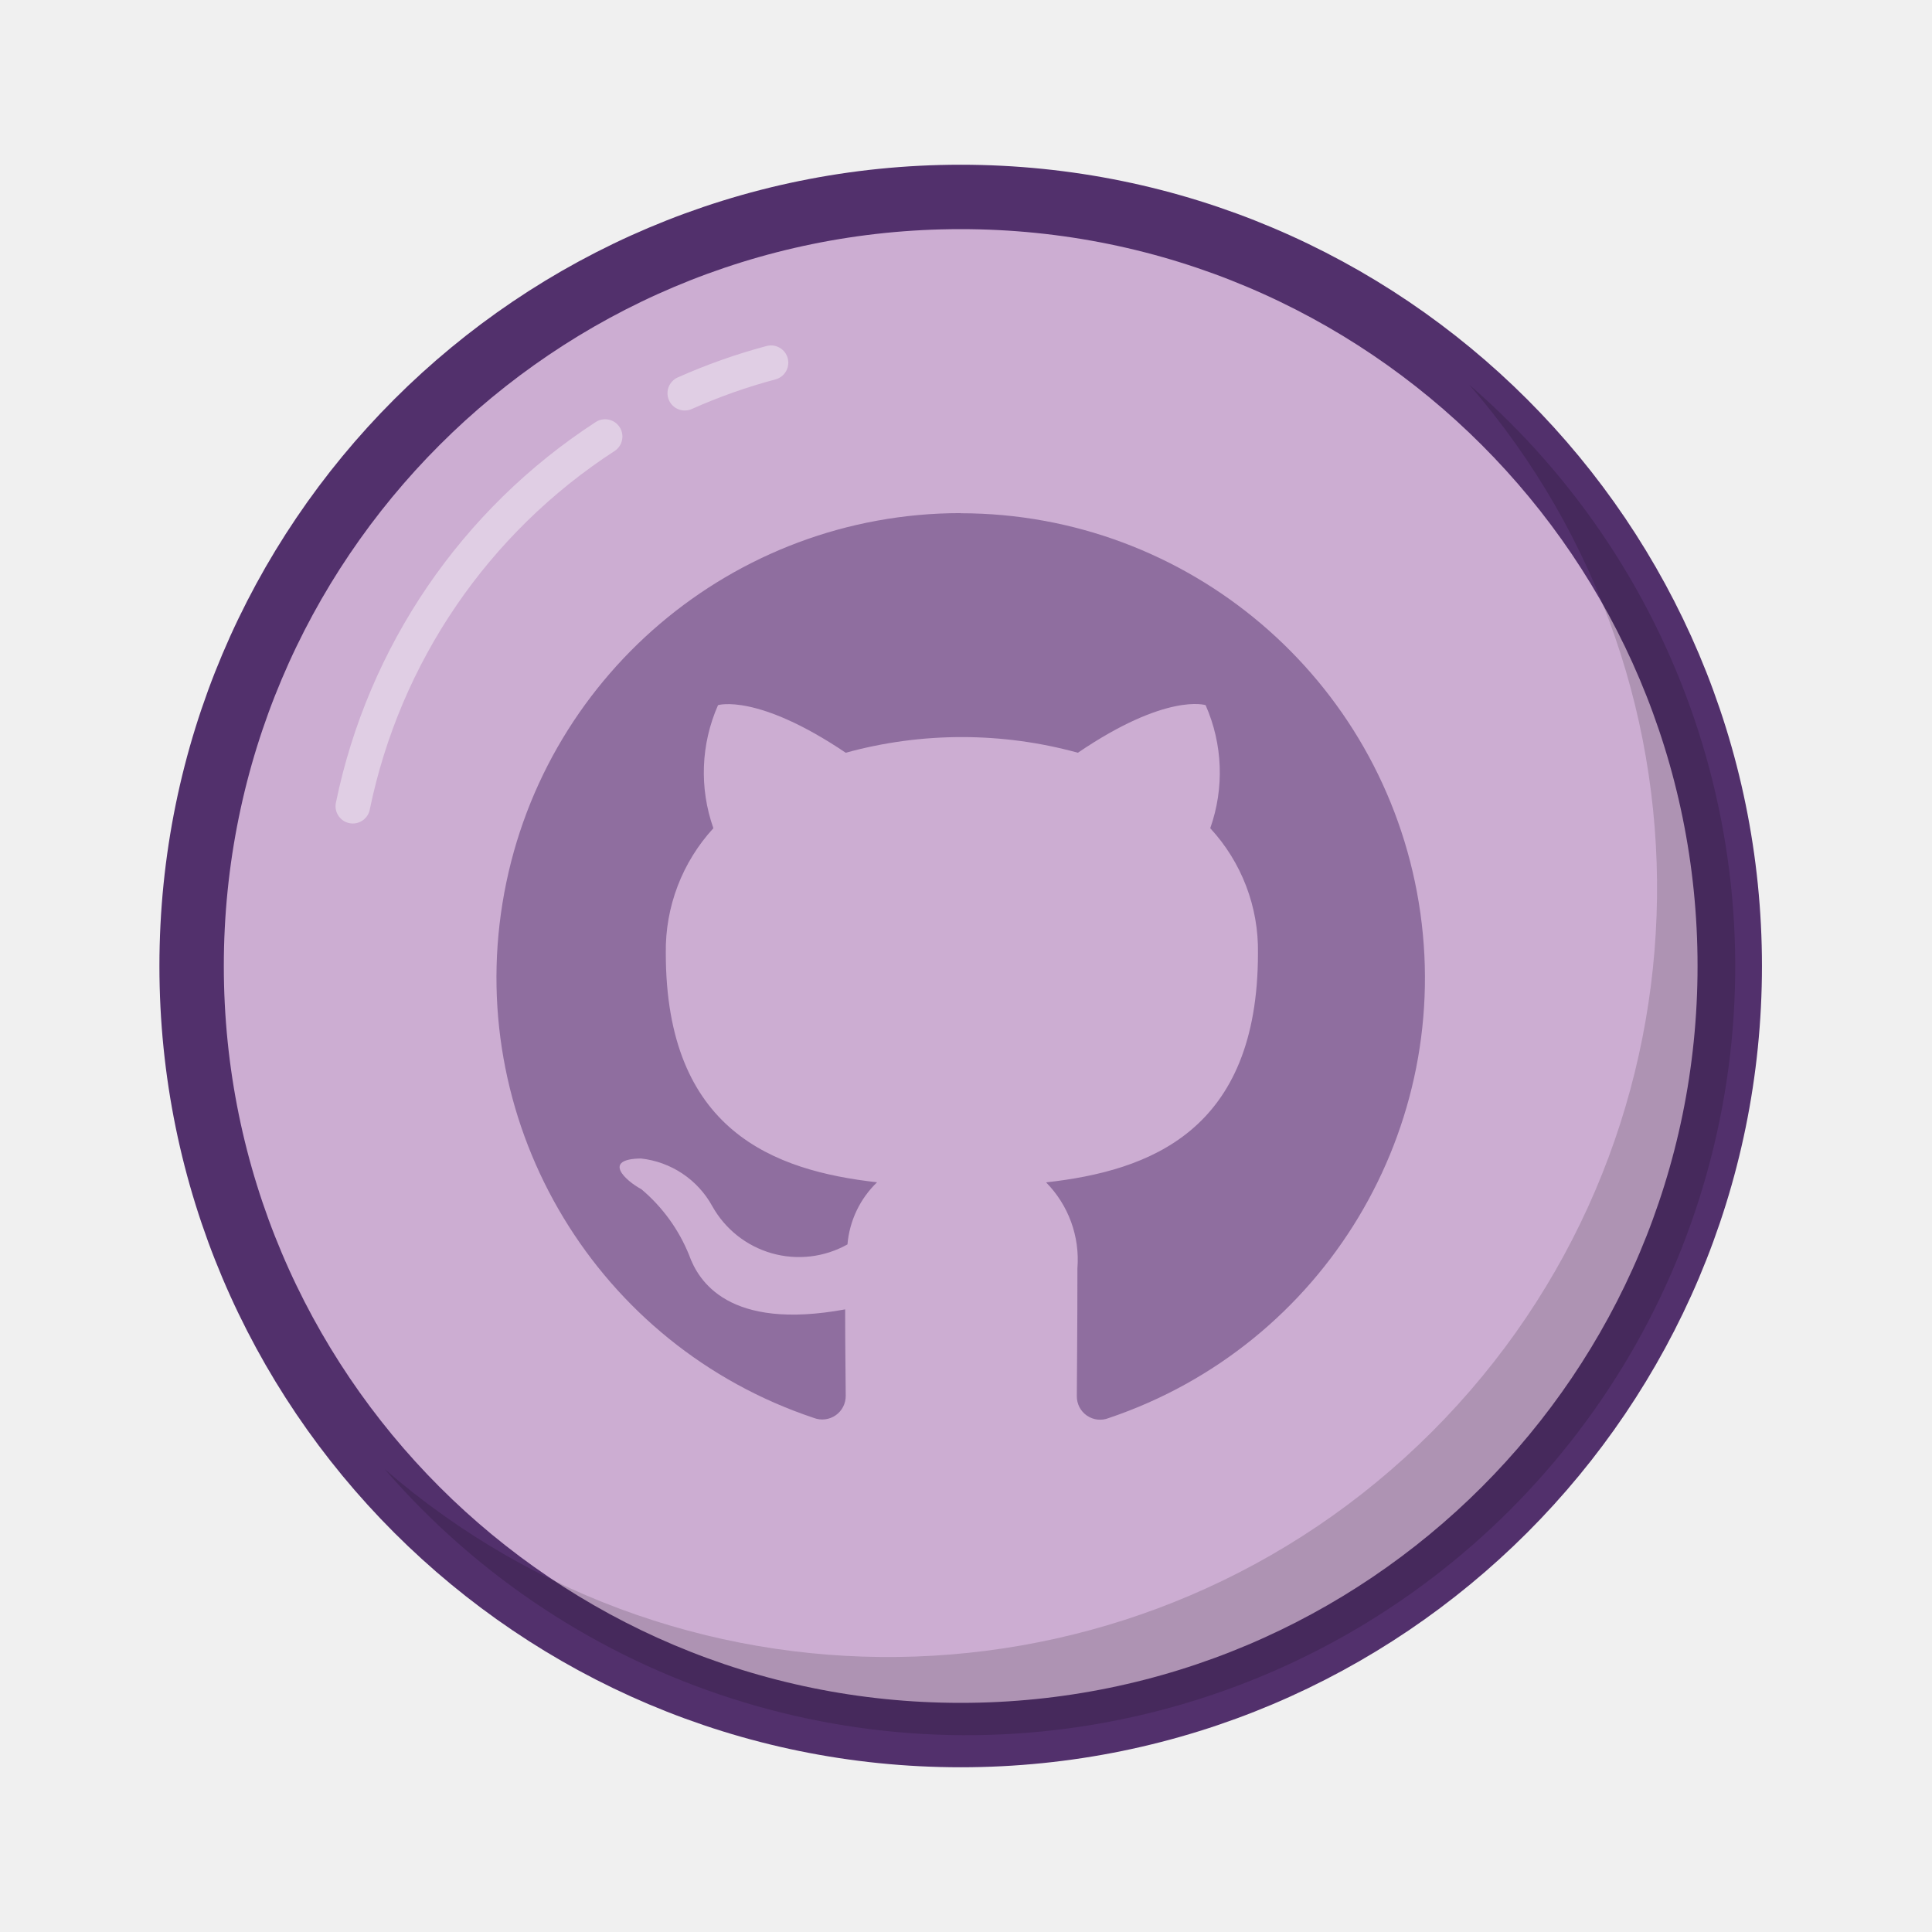
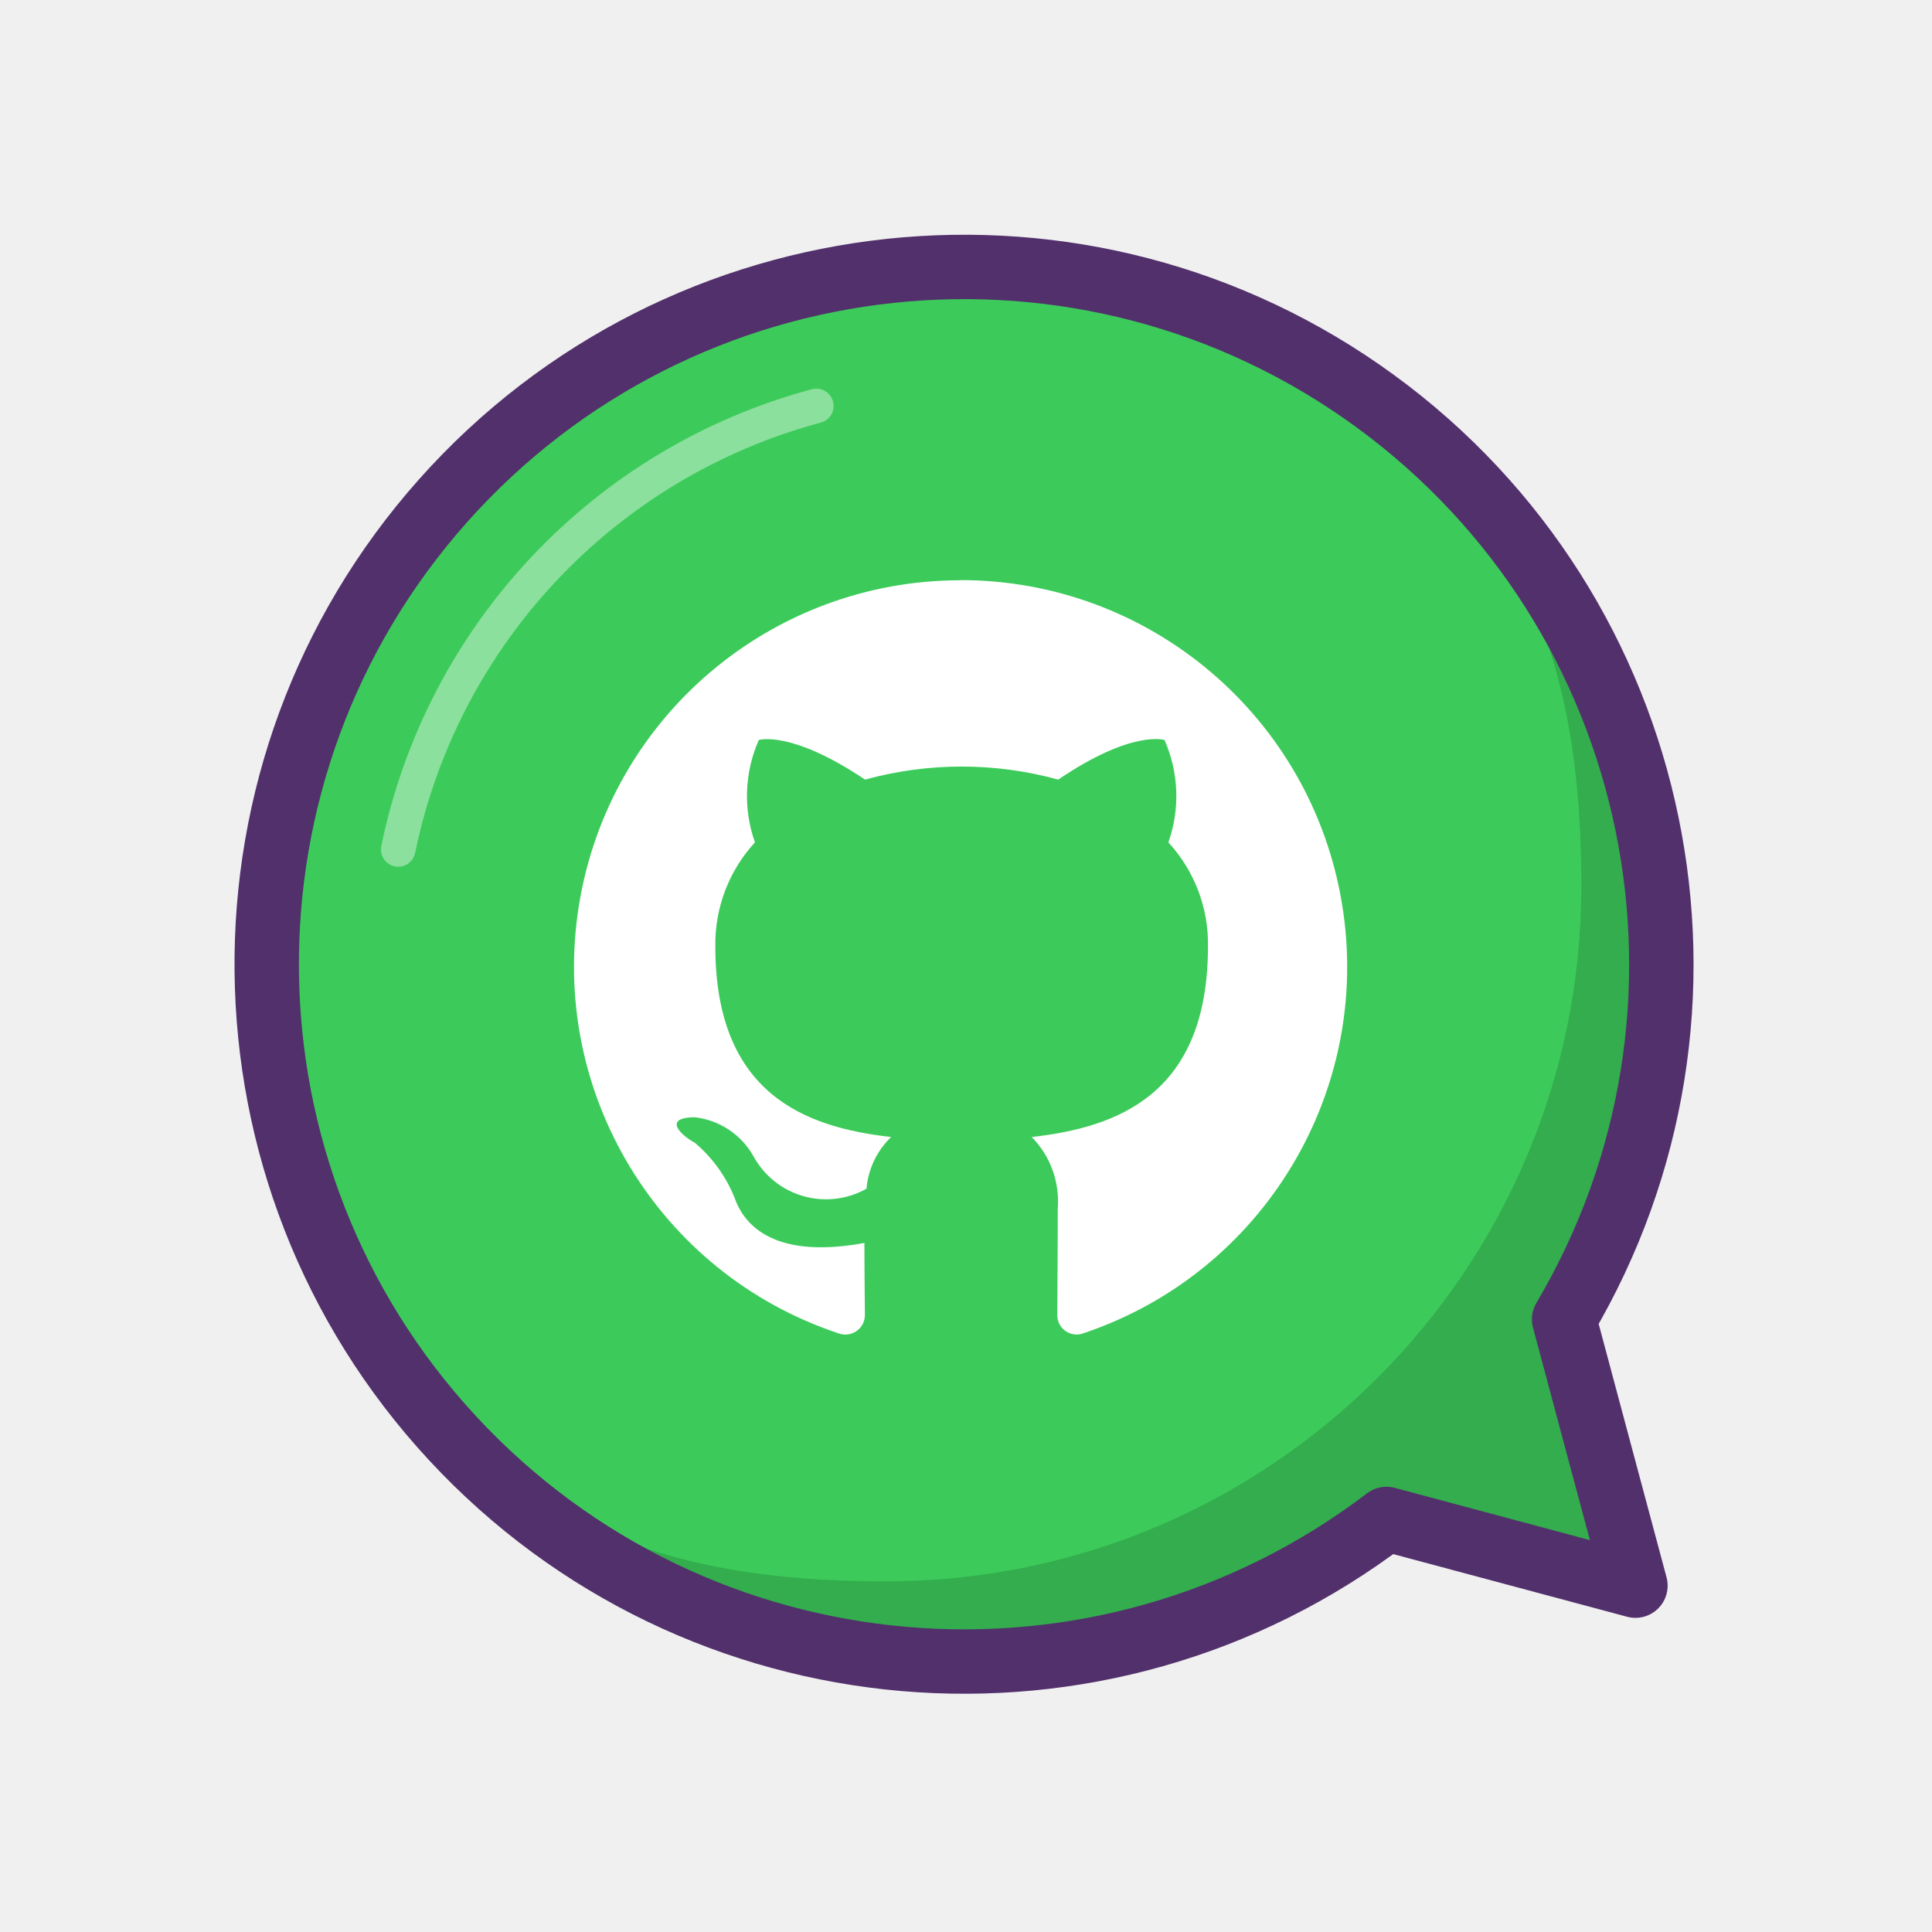
<svg xmlns="http://www.w3.org/2000/svg" id="Layer_1" data-name="Layer 1" viewBox="0 0 60 60">
-   <circle cx="29.835" cy="30" r="23.884" fill="#ccadd2" stroke="#52306c" stroke-linecap="round" stroke-linejoin="round" stroke-width="2" />
-   <g opacity="0.15">
-     <path d="M183.961,11.947a23.876,23.876,0,0,1-33.68,33.68A23.878,23.878,0,1,0,183.961,11.947Z" transform="translate(-138.333 0)" />
-   </g>
-   <path d="M157.126,13.557a18.016,18.016,0,0,0-7.836,11.481" transform="translate(-138.333 0)" fill="none" stroke="#fff" stroke-linecap="round" stroke-linejoin="round" stroke-width="1.073" opacity="0.4" />
-   <path d="M162.278,11.264a17.866,17.866,0,0,0-2.679.948" transform="translate(-138.333 0)" fill="none" stroke="#fff" stroke-linecap="round" stroke-linejoin="round" stroke-width="1.073" opacity="0.4" />
+   <path d="M186.908,40.973a21.655,21.655,0,1,0-5.516,6.2l3.573,0.957,4.158,1.114-1.114-4.158Z" transform="translate(-138.333 0)" fill="#3ccb5a" />
+   <path d="M187.443,27.516A21.594,21.594,0,0,1,165.849,49.11c-5.583,0-9.662-1.144-13.495-4.622a21.513,21.513,0,0,0,15.979,7.106,19.779,19.779,0,0,0,13.239-4.434c0.844-.7,7.551,2.081,7.551,2.081s-2.8-7.033-2.2-7.952a19.516,19.516,0,0,0,3-11.288,21.513,21.513,0,0,0-7.105-15.979C186.3,17.854,187.443,21.933,187.443,27.516Z" transform="translate(-138.333 0)" opacity="0.15" />
+   <path d="M163.685,12.606A18.027,18.027,0,0,0,150.7,26.38" transform="translate(-138.333 0)" fill="none" stroke="#fff" stroke-linecap="round" stroke-linejoin="round" stroke-width="1.073" opacity="0.4" />
  <rect width="60" height="60" fill="none" />
-   <g id="Octicons" opacity="0.5">
+   <g id="Octicons">
    <g id="mark-github">
-       <path id="Shape" d="M168.168,15.935a14.421,14.421,0,0,0-4.561,28.1,0.729,0.729,0,0,0,.991-0.685c0-.342-0.018-1.478-0.018-2.686-3.623.667-4.561-.883-4.849-1.694a5.244,5.244,0,0,0-1.478-2.037c-0.5-.27-1.226-0.937-0.018-0.955a2.886,2.886,0,0,1,2.217,1.478,3.082,3.082,0,0,0,4.2,1.19,3.033,3.033,0,0,1,.919-1.929c-3.209-.361-6.561-1.6-6.561-7.12a5.612,5.612,0,0,1,1.478-3.876,5.182,5.182,0,0,1,.144-3.822s1.208-.379,3.966,1.478a13.6,13.6,0,0,1,7.21,0c2.758-1.875,3.966-1.478,3.966-1.478a5.182,5.182,0,0,1,.144,3.822A5.58,5.58,0,0,1,177.4,29.6c0,5.534-3.371,6.76-6.58,7.12a3.415,3.415,0,0,1,.973,2.668c0,1.929-.018,3.479-0.018,3.966a0.723,0.723,0,0,0,.991.685,14.428,14.428,0,0,0-4.6-28.1h0Z" transform="translate(-138.333 0)" fill="#52306c" />
+       <path id="Shape" d="M168.168,18.021a12,12,0,0,0-3.8,23.385,0.607,0.607,0,0,0,.825-0.57c0-.285-0.015-1.23-0.015-2.235-3.015.555-3.8-.735-4.035-1.41a4.364,4.364,0,0,0-1.23-1.7c-0.42-.225-1.02-0.78-0.015-0.795a2.4,2.4,0,0,1,1.845,1.23,2.565,2.565,0,0,0,3.5.99,2.524,2.524,0,0,1,.765-1.605c-2.67-.3-5.46-1.335-5.46-5.925a4.67,4.67,0,0,1,1.23-3.225,4.312,4.312,0,0,1,.12-3.18s1-.315,3.3,1.23a11.314,11.314,0,0,1,6,0c2.295-1.56,3.3-1.23,3.3-1.23a4.312,4.312,0,0,1,.12,3.18,4.643,4.643,0,0,1,1.23,3.225c0,4.6-2.8,5.625-5.475,5.925a2.842,2.842,0,0,1,.81,2.22c0,1.6-.015,2.895-0.015,3.3a0.6,0.6,0,0,0,.825.57,12.006,12.006,0,0,0-3.825-23.385h0Z" transform="translate(-138.333 0)" fill="#fff" />
    </g>
  </g>
+   <path d="M186.908,40.973a21.655,21.655,0,1,0-5.516,6.2l3.573,0.957,4.158,1.114-1.114-4.158Z" transform="translate(-138.333 0)" fill="none" stroke="#52306c" stroke-linecap="round" stroke-linejoin="round" stroke-width="2" />
</svg>
